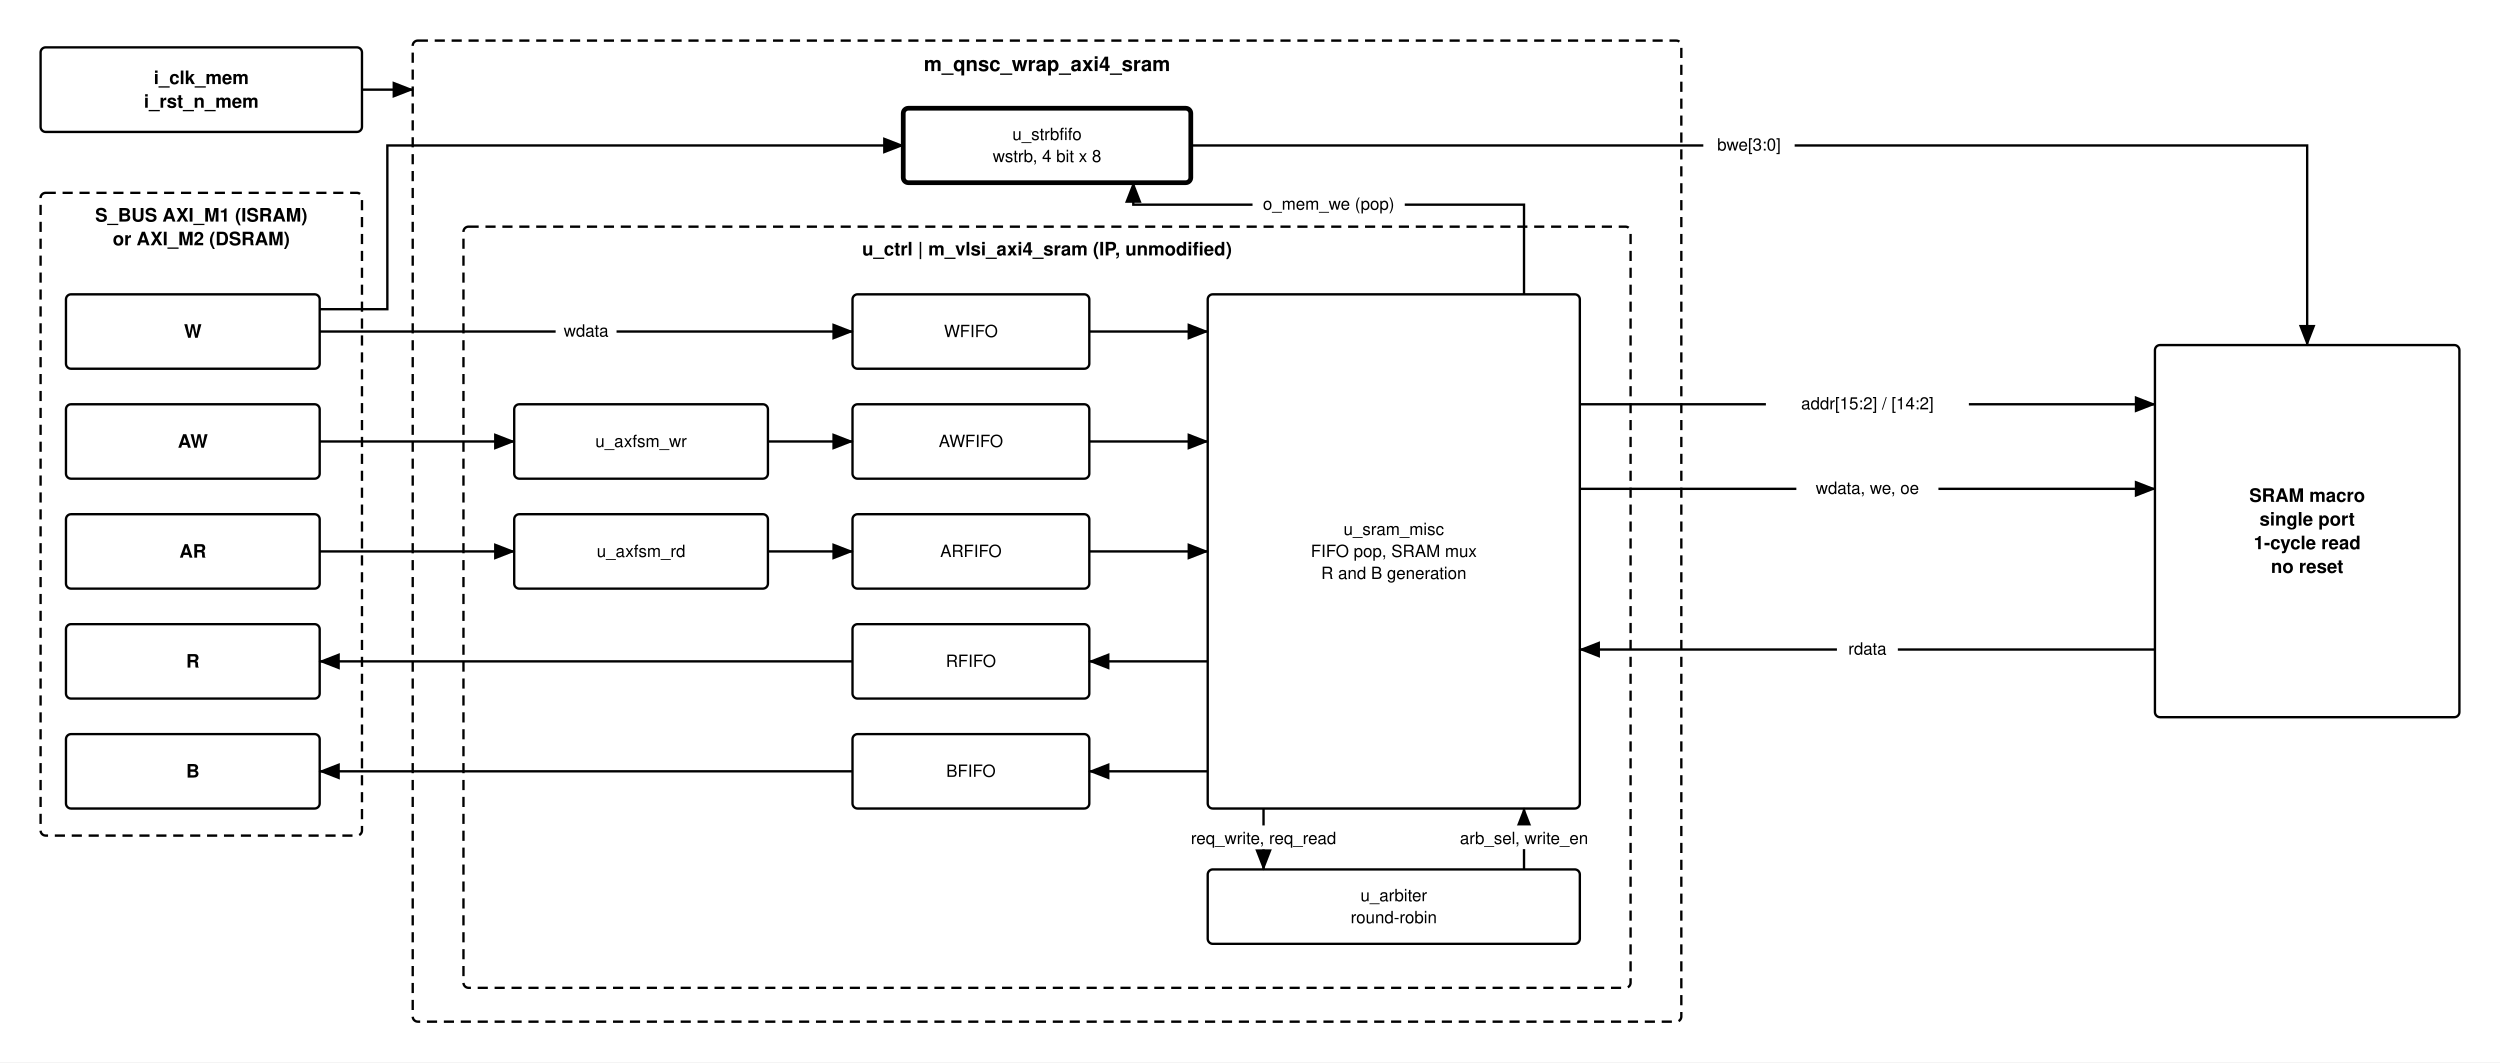
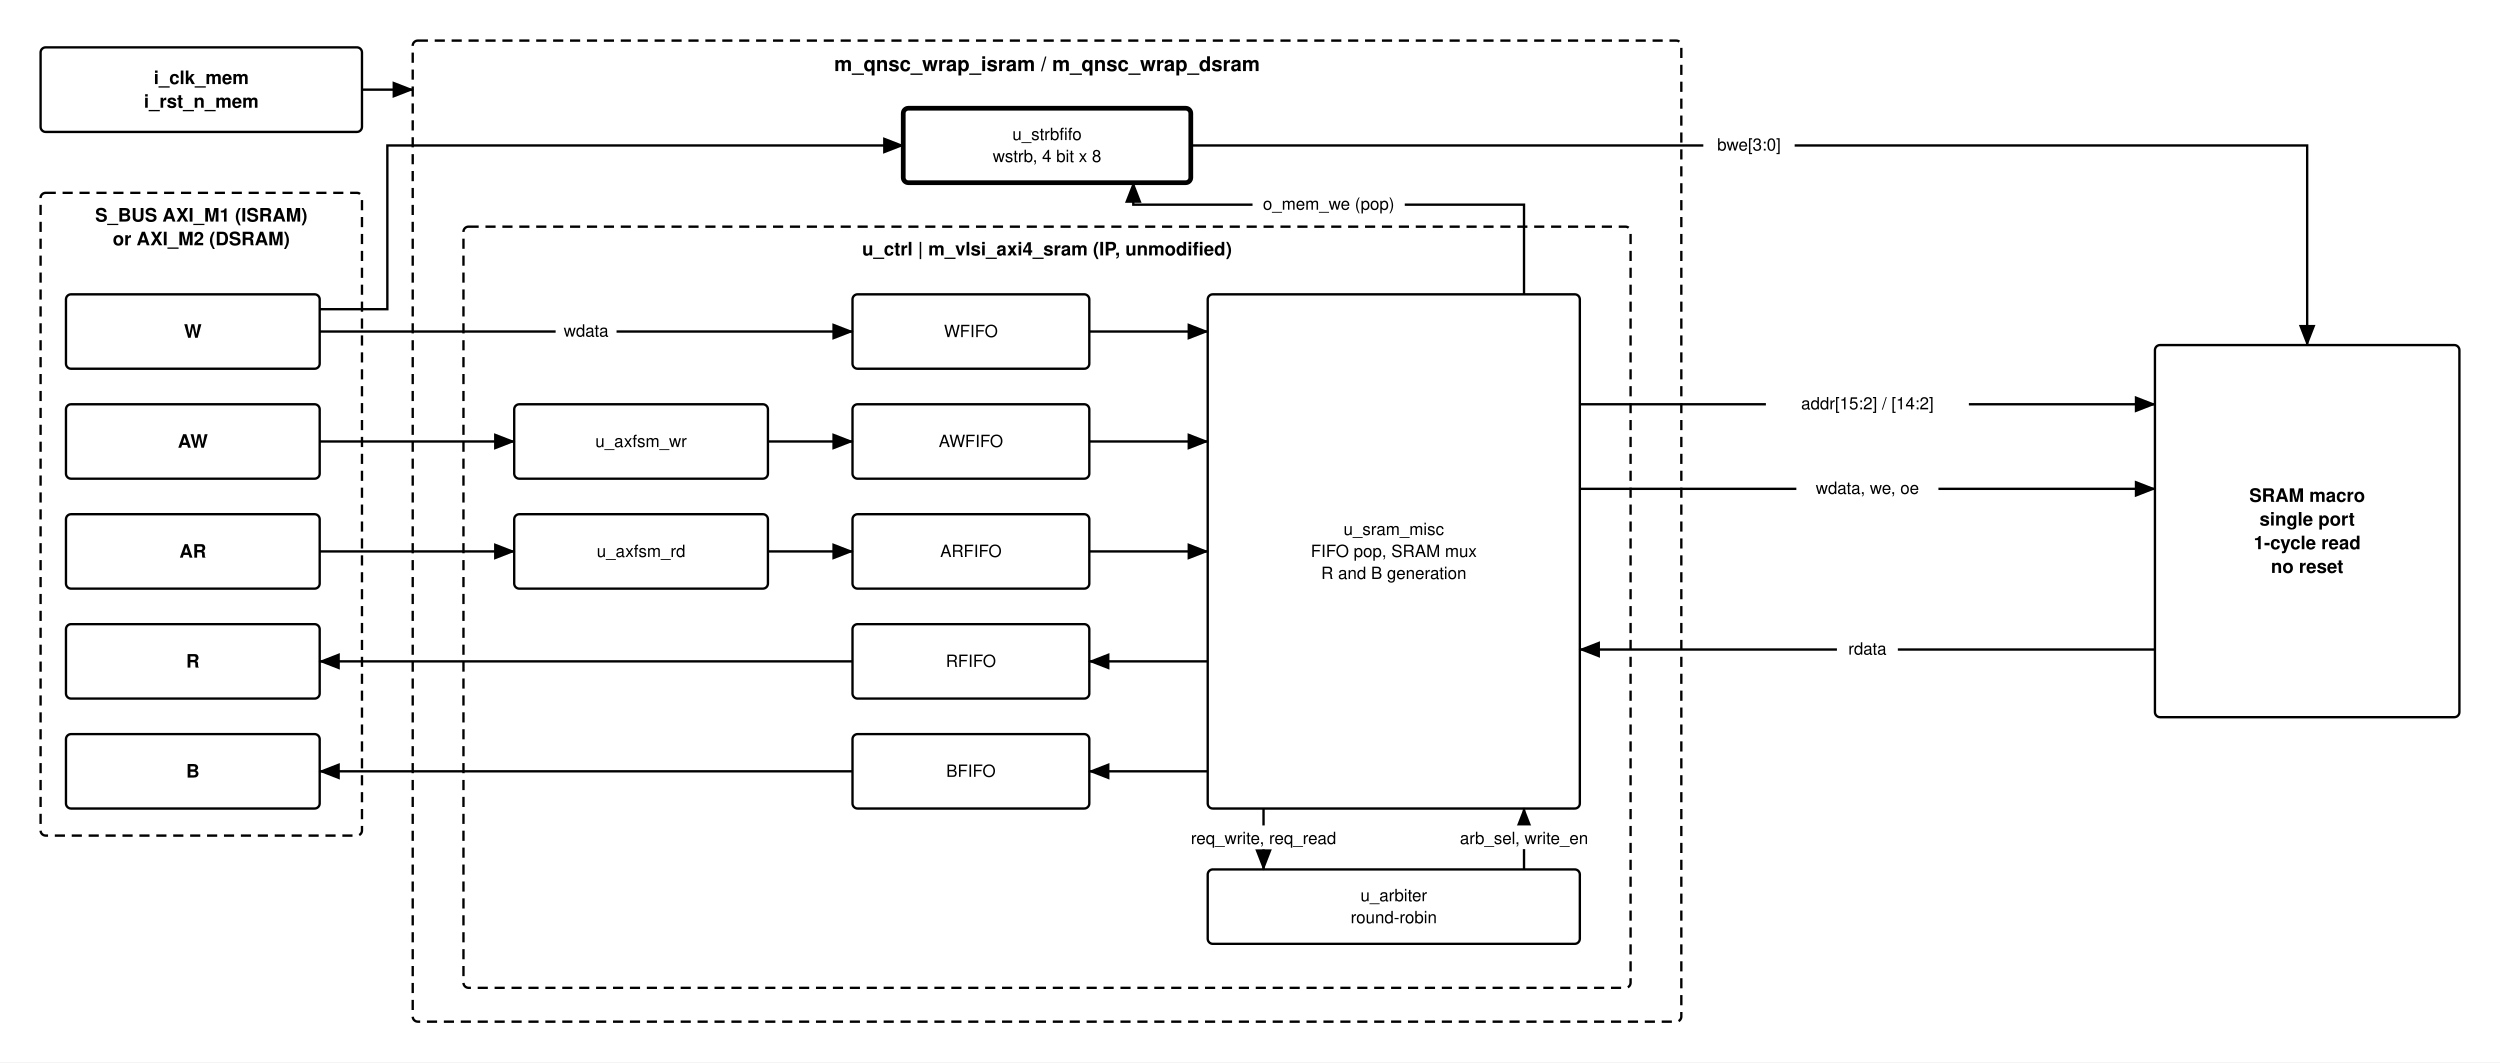
<svg xmlns="http://www.w3.org/2000/svg" width="1478" height="628" viewBox="-14 -4 1478 628" font-family="Helvetica,Arial,sans-serif">
  <defs>
    <marker id="ah" markerWidth="9" markerHeight="7" refX="8.5" refY="3.5" orient="auto">
      <polygon points="0 0, 9 3.5, 0 7" fill="#000000" />
    </marker>
    <marker id="ahs" markerWidth="9" markerHeight="7" refX="0.5" refY="3.5" orient="auto">
      <polygon points="9 0, 0 3.5, 9 7" fill="#000000" />
    </marker>
  </defs>
  <rect x="-14" y="-4" width="1478" height="628" fill="#ffffff" />
  <rect x="10" y="24" width="190" height="50" rx="3" fill="#ffffff" stroke="#000000" stroke-width="1.4" />
  <rect x="10" y="110" width="190" height="380" rx="3" fill="none" stroke="#000000" stroke-width="1.4" stroke-dasharray="6 4" />
  <rect x="25" y="170" width="150" height="44" rx="3" fill="#ffffff" stroke="#000000" stroke-width="1.4" />
  <rect x="25" y="235" width="150" height="44" rx="3" fill="#ffffff" stroke="#000000" stroke-width="1.4" />
  <rect x="25" y="300" width="150" height="44" rx="3" fill="#ffffff" stroke="#000000" stroke-width="1.4" />
  <rect x="25" y="365" width="150" height="44" rx="3" fill="#ffffff" stroke="#000000" stroke-width="1.4" />
  <rect x="25" y="430" width="150" height="44" rx="3" fill="#ffffff" stroke="#000000" stroke-width="1.4" />
  <rect x="230" y="20" width="750" height="580" rx="3" fill="none" stroke="#000000" stroke-width="1.4" stroke-dasharray="6 4" />
  <rect x="520" y="60" width="170" height="44" rx="3" fill="#ffffff" stroke="#000000" stroke-width="2.8" />
  <rect x="260" y="130" width="690" height="450" rx="3" fill="none" stroke="#000000" stroke-width="1.4" stroke-dasharray="6 4" />
  <rect x="290" y="235" width="150" height="44" rx="3" fill="#ffffff" stroke="#000000" stroke-width="1.4" />
  <rect x="290" y="300" width="150" height="44" rx="3" fill="#ffffff" stroke="#000000" stroke-width="1.4" />
  <rect x="490" y="170" width="140" height="44" rx="3" fill="#ffffff" stroke="#000000" stroke-width="1.4" />
  <rect x="490" y="235" width="140" height="44" rx="3" fill="#ffffff" stroke="#000000" stroke-width="1.4" />
  <rect x="490" y="300" width="140" height="44" rx="3" fill="#ffffff" stroke="#000000" stroke-width="1.4" />
  <rect x="490" y="365" width="140" height="44" rx="3" fill="#ffffff" stroke="#000000" stroke-width="1.4" />
  <rect x="490" y="430" width="140" height="44" rx="3" fill="#ffffff" stroke="#000000" stroke-width="1.4" />
  <rect x="700" y="170" width="220" height="304" rx="3" fill="#ffffff" stroke="#000000" stroke-width="1.4" />
  <rect x="700" y="510" width="220" height="44" rx="3" fill="#ffffff" stroke="#000000" stroke-width="1.4" />
  <rect x="1260" y="200" width="180" height="220" rx="3" fill="#ffffff" stroke="#000000" stroke-width="1.4" />
  <polyline points="200.0,49.0 230.0,49.0" fill="none" stroke="#000000" stroke-width="1.4" marker-end="url(#ah)" />
  <polyline points="175.0,192.0 490.0,192.0" fill="none" stroke="#000000" stroke-width="1.4" marker-end="url(#ah)" />
  <rect x="314.5" y="184.0" width="36.0" height="14" fill="#ffffff" />
  <text x="332.5" y="195.0" font-size="10" fill="#000000" text-anchor="middle">wdata</text>
  <polyline points="175.0,178.8 215.0,178.8 215.0,82.0 520.0,82.0" fill="none" stroke="#000000" stroke-width="1.4" marker-end="url(#ah)" />
  <polyline points="175.0,257.0 290.0,257.0" fill="none" stroke="#000000" stroke-width="1.4" marker-end="url(#ah)" />
  <polyline points="175.0,322.0 290.0,322.0" fill="none" stroke="#000000" stroke-width="1.4" marker-end="url(#ah)" />
  <polyline points="490.0,387.0 175.0,387.0" fill="none" stroke="#000000" stroke-width="1.4" marker-end="url(#ah)" />
  <polyline points="490.0,452.0 175.0,452.0" fill="none" stroke="#000000" stroke-width="1.4" marker-end="url(#ah)" />
  <polyline points="440.0,257.0 490.0,257.0" fill="none" stroke="#000000" stroke-width="1.4" marker-end="url(#ah)" />
  <polyline points="440.0,322.0 490.0,322.0" fill="none" stroke="#000000" stroke-width="1.4" marker-end="url(#ah)" />
  <polyline points="630.0,192.0 700.0,192.0" fill="none" stroke="#000000" stroke-width="1.4" marker-end="url(#ah)" />
  <polyline points="630.0,257.0 700.0,257.0" fill="none" stroke="#000000" stroke-width="1.4" marker-end="url(#ah)" />
  <polyline points="630.0,322.0 700.0,322.0" fill="none" stroke="#000000" stroke-width="1.4" marker-end="url(#ah)" />
  <polyline points="700.0,387.0 630.0,387.0" fill="none" stroke="#000000" stroke-width="1.4" marker-end="url(#ah)" />
  <polyline points="700.0,452.0 630.0,452.0" fill="none" stroke="#000000" stroke-width="1.4" marker-end="url(#ah)" />
  <polyline points="733.0,474.0 733.0,510.0" fill="none" stroke="#000000" stroke-width="1.4" marker-end="url(#ah)" />
  <rect x="673.0" y="484.0" width="120.0" height="14" fill="#ffffff" />
  <text x="733.0" y="495.0" font-size="10" fill="#000000" text-anchor="middle">req_write, req_read</text>
  <polyline points="887.0,510.0 887.0,474.0" fill="none" stroke="#000000" stroke-width="1.4" marker-end="url(#ah)" />
  <rect x="833.0" y="484.0" width="108.0" height="14" fill="#ffffff" />
  <text x="887.0" y="495.0" font-size="10" fill="#000000" text-anchor="middle">arb_sel, write_en</text>
  <polyline points="887.0,170.0 887.0,117.0 656.0,117.0 656.0,104.0" fill="none" stroke="#000000" stroke-width="1.4" marker-end="url(#ah)" />
  <rect x="726.5" y="109.0" width="90.0" height="14" fill="#ffffff" />
  <text x="771.5" y="120.0" font-size="10" fill="#000000" text-anchor="middle">o_mem_we (pop)</text>
  <polyline points="690.0,82.0 1350.0,82.0 1350.0,200.0" fill="none" stroke="#000000" stroke-width="1.4" marker-end="url(#ah)" />
  <rect x="993.0" y="74.0" width="54.0" height="14" fill="#ffffff" />
  <text x="1020.0" y="85.0" font-size="10" fill="#000000" text-anchor="middle">bwe[3:0]</text>
  <polyline points="920.0,235.0 1260.0,235.0" fill="none" stroke="#000000" stroke-width="1.4" marker-end="url(#ah)" />
  <rect x="1030.0" y="227.0" width="120.0" height="14" fill="#ffffff" />
  <text x="1090.0" y="238.0" font-size="10" fill="#000000" text-anchor="middle">addr[15:2] / [14:2]</text>
  <polyline points="920.0,285.0 1260.0,285.0" fill="none" stroke="#000000" stroke-width="1.4" marker-end="url(#ah)" />
  <rect x="1048.0" y="277.0" width="84.0" height="14" fill="#ffffff" />
  <text x="1090.0" y="288.0" font-size="10" fill="#000000" text-anchor="middle">wdata, we, oe</text>
  <polyline points="1260.0,380.0 920.0,380.0" fill="none" stroke="#000000" stroke-width="1.4" marker-end="url(#ah)" />
  <rect x="1072.0" y="372.0" width="36.0" height="14" fill="#ffffff" />
  <text x="1090.0" y="383.0" font-size="10" fill="#000000" text-anchor="middle">rdata</text>
  <text x="105.0" y="45.7" font-size="11" text-anchor="middle" fill="#000000" font-weight="bold">i_clk_mem</text>
  <text x="105.0" y="59.7" font-size="11" text-anchor="middle" fill="#000000" font-weight="bold">i_rst_n_mem</text>
  <text x="105.0" y="127.0" font-size="11" text-anchor="middle" fill="#000000" font-weight="bold">S_BUS  AXI_M1 (ISRAM)</text>
  <text x="105.0" y="141.0" font-size="11" text-anchor="middle" fill="#000000" font-weight="bold">or AXI_M2 (DSRAM)</text>
  <text x="100.0" y="195.7" font-size="11" text-anchor="middle" fill="#000000" font-weight="bold">W</text>
  <text x="100.0" y="260.7" font-size="11" text-anchor="middle" fill="#000000" font-weight="bold">AW</text>
  <text x="100.0" y="325.7" font-size="11" text-anchor="middle" fill="#000000" font-weight="bold">AR</text>
  <text x="100.0" y="390.7" font-size="11" text-anchor="middle" fill="#000000" font-weight="bold">R</text>
  <text x="100.0" y="455.7" font-size="11" text-anchor="middle" fill="#000000" font-weight="bold">B</text>
-   <text x="605.0" y="38.0" font-size="12" text-anchor="middle" fill="#000000" font-weight="bold">m_qnsc_wrap_axi4_sram</text>
+   <text x="605.0" y="38.0" font-size="12" text-anchor="middle" fill="#000000" font-weight="bold">m_qnsc_wrap_isram  /  m_qnsc_wrap_dsram</text>
  <text x="605.0" y="78.8" font-size="10" text-anchor="middle" fill="#000000">u_strbfifo</text>
  <text x="605.0" y="91.8" font-size="10" text-anchor="middle" fill="#000000">wstrb, 4 bit x 8</text>
  <text x="605.0" y="147.0" font-size="11" text-anchor="middle" fill="#000000" font-weight="bold">u_ctrl  |  m_vlsi_axi4_sram  (IP, unmodified)</text>
  <text x="365.0" y="260.3" font-size="10" text-anchor="middle" fill="#000000">u_axfsm_wr</text>
  <text x="365.0" y="325.3" font-size="10" text-anchor="middle" fill="#000000">u_axfsm_rd</text>
  <text x="560.0" y="195.3" font-size="10" text-anchor="middle" fill="#000000">WFIFO</text>
  <text x="560.0" y="260.3" font-size="10" text-anchor="middle" fill="#000000">AWFIFO</text>
  <text x="560.0" y="325.3" font-size="10" text-anchor="middle" fill="#000000">ARFIFO</text>
  <text x="560.0" y="390.3" font-size="10" text-anchor="middle" fill="#000000">RFIFO</text>
  <text x="560.0" y="455.3" font-size="10" text-anchor="middle" fill="#000000">BFIFO</text>
  <text x="810.0" y="312.3" font-size="10" text-anchor="middle" fill="#000000">u_sram_misc</text>
  <text x="810.0" y="325.3" font-size="10" text-anchor="middle" fill="#000000">FIFO pop, SRAM mux</text>
  <text x="810.0" y="338.3" font-size="10" text-anchor="middle" fill="#000000">R and B generation</text>
  <text x="810.0" y="528.8" font-size="10" text-anchor="middle" fill="#000000">u_arbiter</text>
  <text x="810.0" y="541.8" font-size="10" text-anchor="middle" fill="#000000">round-robin</text>
  <text x="1350.0" y="292.7" font-size="11" text-anchor="middle" fill="#000000" font-weight="bold">SRAM macro</text>
  <text x="1350.0" y="306.7" font-size="11" text-anchor="middle" fill="#000000" font-weight="bold">single port</text>
  <text x="1350.0" y="320.7" font-size="11" text-anchor="middle" fill="#000000" font-weight="bold">1-cycle read</text>
  <text x="1350.0" y="334.7" font-size="11" text-anchor="middle" fill="#000000" font-weight="bold">no reset</text>
</svg>
